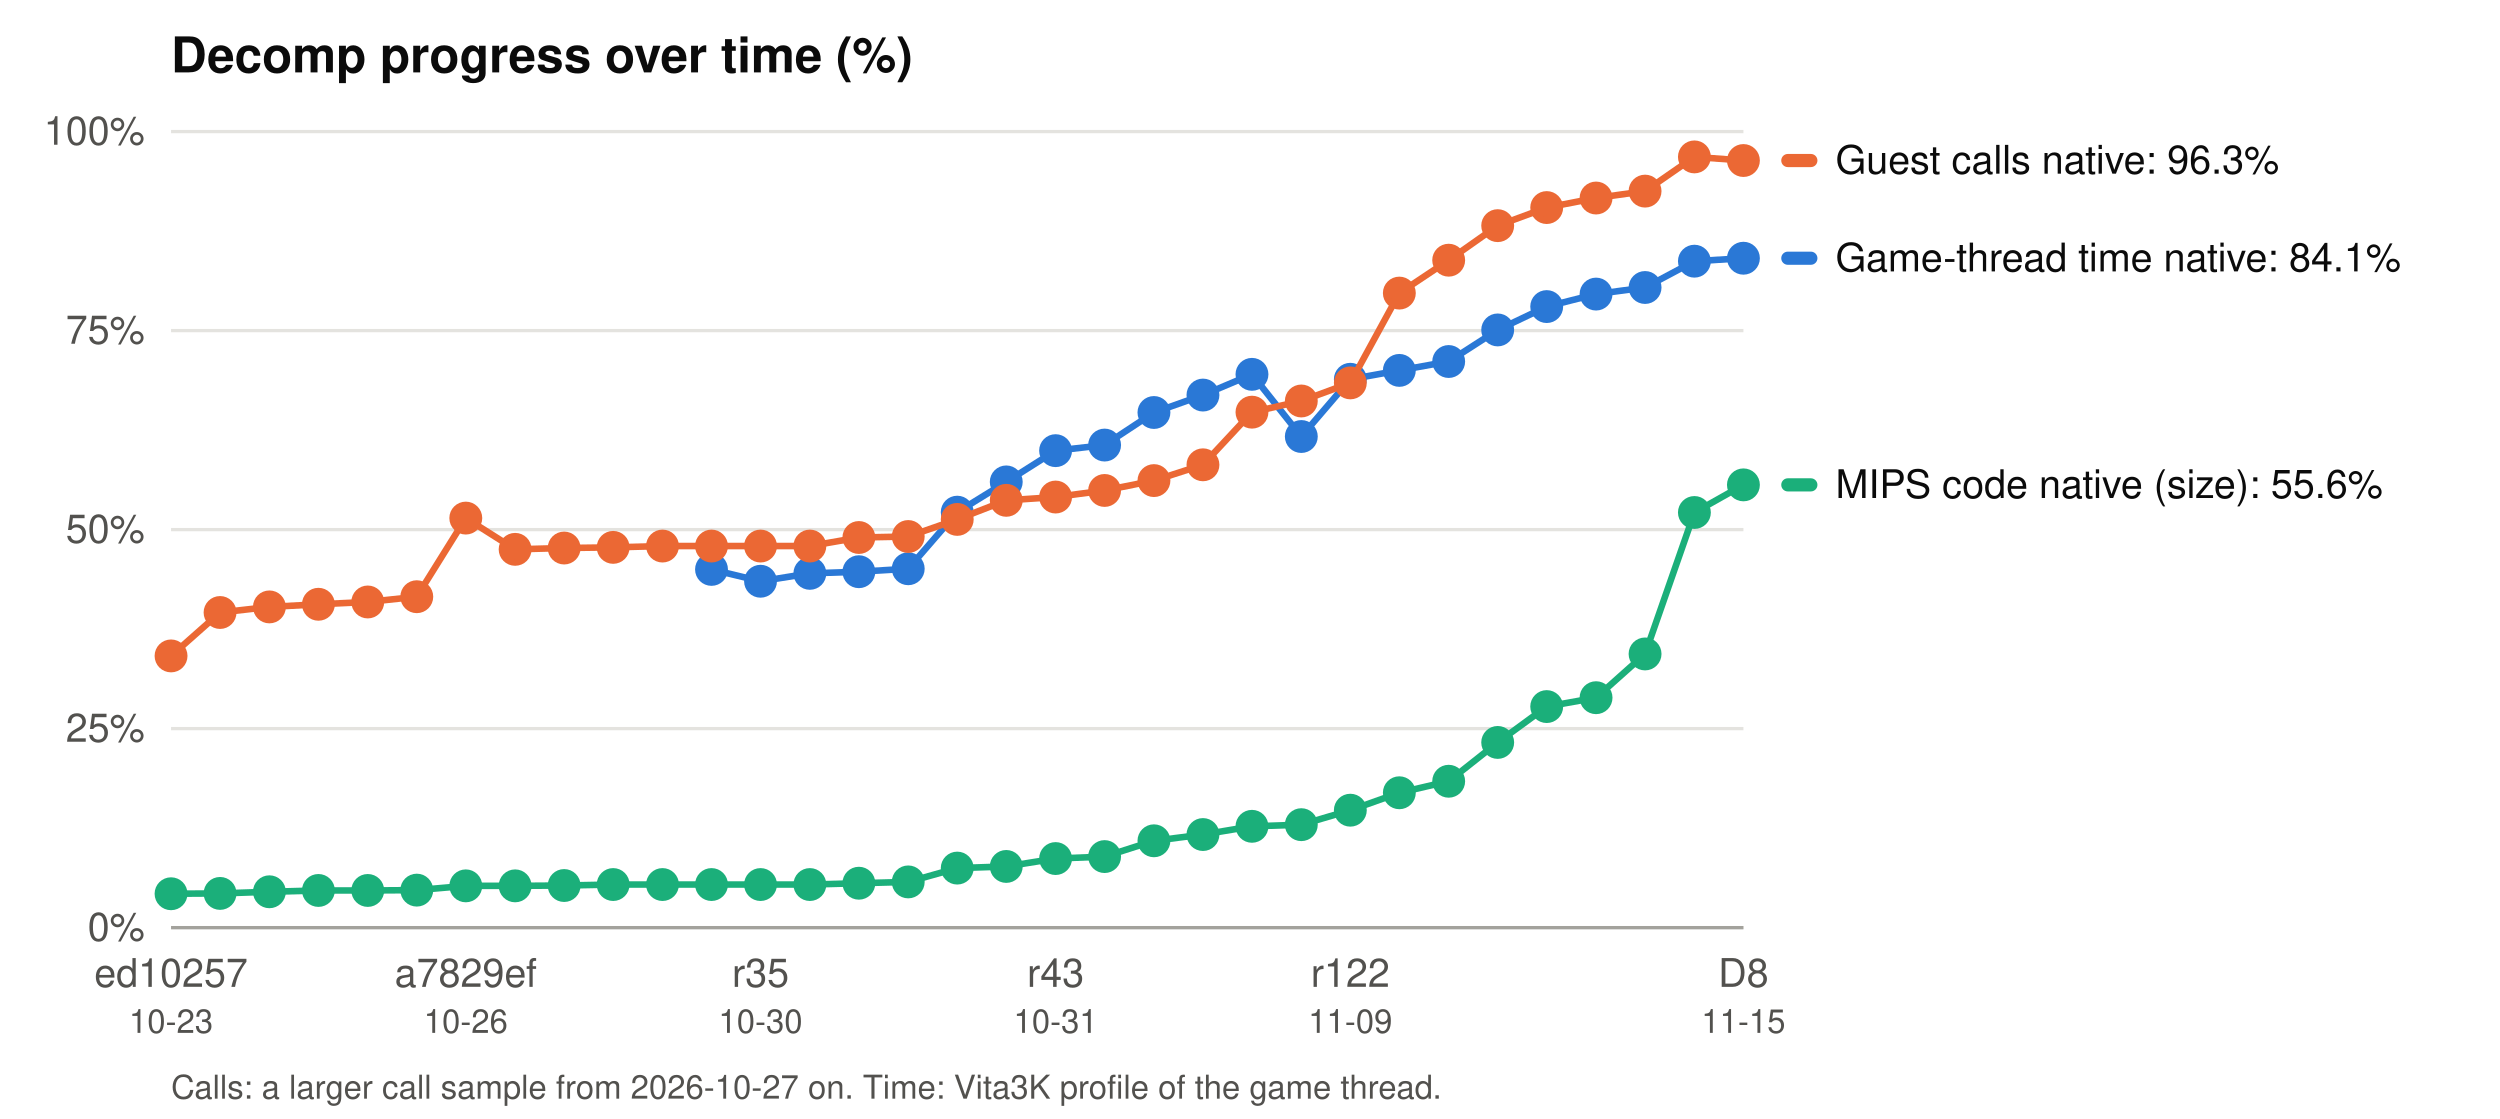
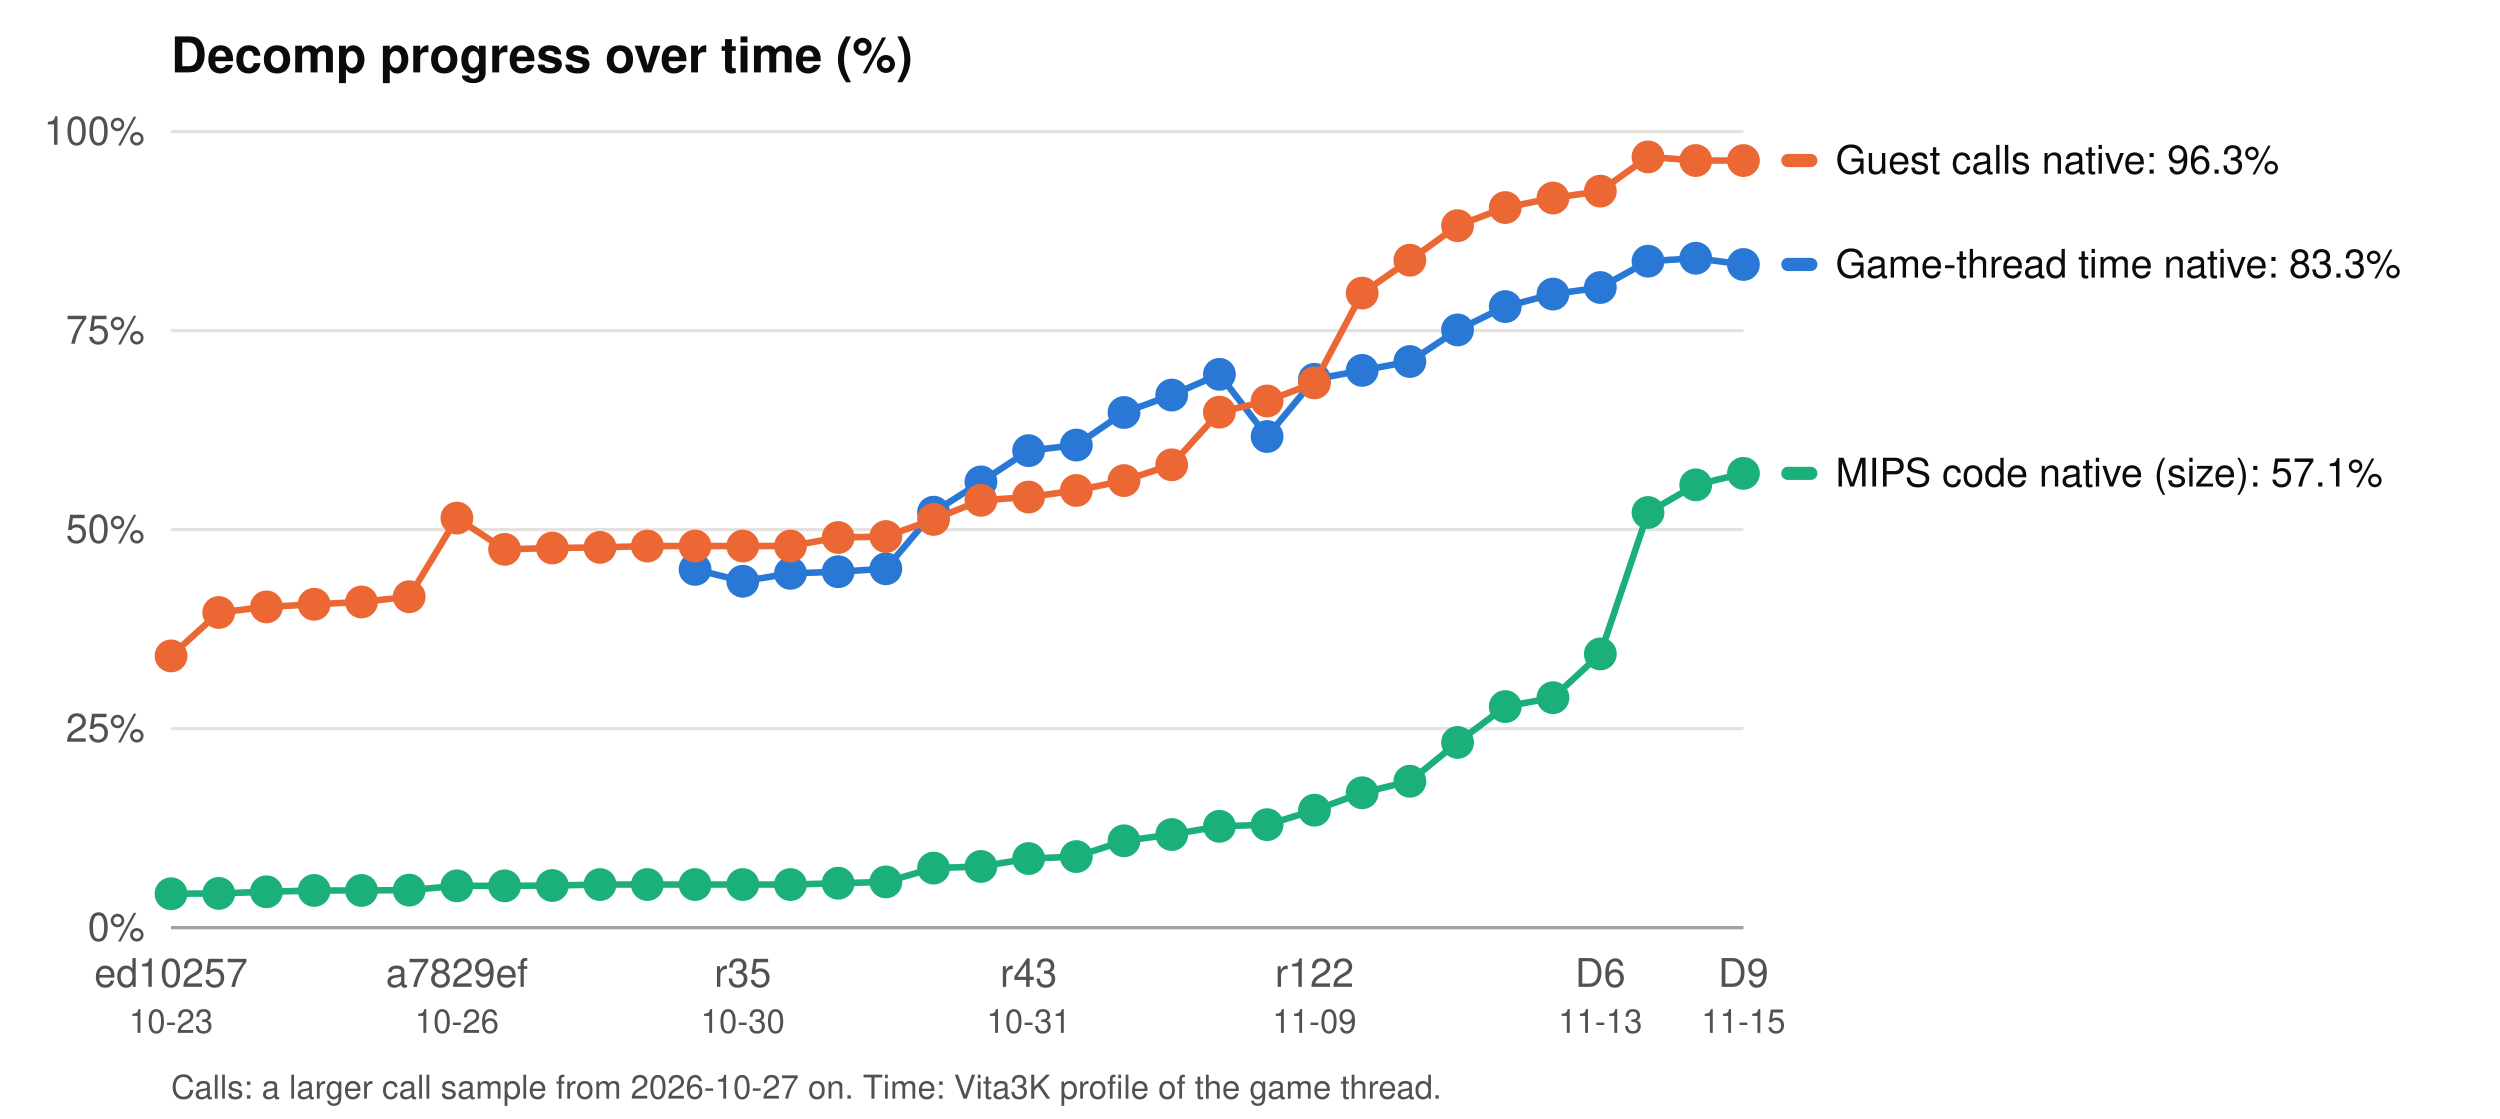
<svg xmlns="http://www.w3.org/2000/svg" width="760" height="340" viewBox="0 0 760 340" font-family="-apple-system, Helvetica, Arial, sans-serif" font-size="12">
  <style>svg{background:#fcfcfb} .t1{fill:#0b0b0b} .t2{fill:#52514e} .g{stroke:#e4e3df} .ax{stroke:#a3a29c} .ring{stroke:#fcfcfb} .s0{stroke:#2a78d6;fill:#2a78d6} .s1{stroke:#eb6834;fill:#eb6834} .s2{stroke:#1baf7a;fill:#1baf7a} @media (prefers-color-scheme: dark){svg{background:#1a1a19} .t1{fill:#f0efec} .t2{fill:#c3c2b7} .g{stroke:#383835} .ax{stroke:#6b6a65} .ring{stroke:#1a1a19} .s0{stroke:#3987e5;fill:#3987e5} .s1{stroke:#d95926;fill:#d95926} .s2{stroke:#199e70;fill:#199e70}}</style>
  <rect width="760" height="340" style="fill:none" />
  <text class="t1" x="52" y="22" font-size="15" font-weight="600">Decomp progress over time (%)</text>
  <line class="g" x1="52" x2="530" y1="282.0" y2="282.0" stroke-width="1" />
  <text class="t2" x="44" y="282.0" text-anchor="end" dy="4">0%</text>
  <line class="g" x1="52" x2="530" y1="221.5" y2="221.5" stroke-width="1" />
  <text class="t2" x="44" y="221.5" text-anchor="end" dy="4">25%</text>
  <line class="g" x1="52" x2="530" y1="161.0" y2="161.0" stroke-width="1" />
  <text class="t2" x="44" y="161.0" text-anchor="end" dy="4">50%</text>
  <line class="g" x1="52" x2="530" y1="100.5" y2="100.5" stroke-width="1" />
  <text class="t2" x="44" y="100.5" text-anchor="end" dy="4">75%</text>
  <line class="g" x1="52" x2="530" y1="40.0" y2="40.0" stroke-width="1" />
  <text class="t2" x="44" y="40.0" text-anchor="end" dy="4">100%</text>
  <line class="ax" x1="52" x2="530" y1="282.0" y2="282.0" stroke-width="1" />
  <text class="t2" x="52.0" y="300" text-anchor="middle">ed10257</text>
  <text class="t2" x="52.0" y="314" text-anchor="middle" font-size="10">10-23</text>
-   <text class="t2" x="141.6" y="300" text-anchor="middle">a7829ef</text>
-   <text class="t2" x="141.6" y="314" text-anchor="middle" font-size="10">10-26</text>
-   <text class="t2" x="231.2" y="300" text-anchor="middle">r35</text>
-   <text class="t2" x="231.2" y="314" text-anchor="middle" font-size="10">10-30</text>
-   <text class="t2" x="320.9" y="300" text-anchor="middle">r43</text>
-   <text class="t2" x="320.9" y="314" text-anchor="middle" font-size="10">10-31</text>
-   <text class="t2" x="410.5" y="300" text-anchor="middle">r122</text>
-   <text class="t2" x="410.5" y="314" text-anchor="middle" font-size="10">11-09</text>
-   <text class="t2" x="530.0" y="300" text-anchor="middle">D8</text>
+   <text class="t2" x="138.9" y="300" text-anchor="middle">a7829ef</text>
+   <text class="t2" x="138.9" y="314" text-anchor="middle" font-size="10">10-26</text>
+   <text class="t2" x="225.8" y="300" text-anchor="middle">r35</text>
+   <text class="t2" x="225.8" y="314" text-anchor="middle" font-size="10">10-30</text>
+   <text class="t2" x="312.7" y="300" text-anchor="middle">r43</text>
+   <text class="t2" x="312.7" y="314" text-anchor="middle" font-size="10">10-31</text>
+   <text class="t2" x="399.6" y="300" text-anchor="middle">r122</text>
+   <text class="t2" x="399.6" y="314" text-anchor="middle" font-size="10">11-09</text>
+   <text class="t2" x="486.5" y="300" text-anchor="middle">D6</text>
+   <text class="t2" x="486.5" y="314" text-anchor="middle" font-size="10">11-13</text>
+   <text class="t2" x="530.0" y="300" text-anchor="middle">D9</text>
  <text class="t2" x="530.0" y="314" text-anchor="middle" font-size="10">11-15</text>
-   <polyline class="s0" fill="none" style="fill:none" stroke-width="2" stroke-linejoin="round" points="216.3,173.1 231.2,176.7 246.2,174.3 261.1,173.8 276.1,172.9 291.0,155.7 305.9,146.5 320.9,137.0 335.8,135.3 350.8,125.4 365.7,120.1 380.6,113.8 395.6,132.7 410.5,115.3 425.4,112.6 440.4,109.9 455.3,100.3 470.2,93.2 485.2,89.4 500.1,87.4 515.1,79.4 530.0,78.5" />
-   <circle class="s0 ring" cx="216.3" cy="173.1" r="4" stroke-width="2" />
-   <circle class="s0 ring" cx="231.2" cy="176.7" r="4" stroke-width="2" />
-   <circle class="s0 ring" cx="246.2" cy="174.3" r="4" stroke-width="2" />
-   <circle class="s0 ring" cx="261.1" cy="173.8" r="4" stroke-width="2" />
-   <circle class="s0 ring" cx="276.1" cy="172.9" r="4" stroke-width="2" />
-   <circle class="s0 ring" cx="291.0" cy="155.7" r="4" stroke-width="2" />
-   <circle class="s0 ring" cx="305.9" cy="146.5" r="4" stroke-width="2" />
-   <circle class="s0 ring" cx="320.9" cy="137.0" r="4" stroke-width="2" />
-   <circle class="s0 ring" cx="335.8" cy="135.3" r="4" stroke-width="2" />
-   <circle class="s0 ring" cx="350.8" cy="125.4" r="4" stroke-width="2" />
-   <circle class="s0 ring" cx="365.7" cy="120.1" r="4" stroke-width="2" />
-   <circle class="s0 ring" cx="380.6" cy="113.8" r="4" stroke-width="2" />
-   <circle class="s0 ring" cx="395.6" cy="132.7" r="4" stroke-width="2" />
-   <circle class="s0 ring" cx="410.5" cy="115.3" r="4" stroke-width="2" />
-   <circle class="s0 ring" cx="425.4" cy="112.6" r="4" stroke-width="2" />
-   <circle class="s0 ring" cx="440.4" cy="109.9" r="4" stroke-width="2" />
-   <circle class="s0 ring" cx="455.3" cy="100.3" r="4" stroke-width="2" />
-   <circle class="s0 ring" cx="470.2" cy="93.2" r="4" stroke-width="2" />
-   <circle class="s0 ring" cx="485.2" cy="89.4" r="4" stroke-width="2" />
-   <circle class="s0 ring" cx="500.1" cy="87.4" r="4" stroke-width="2" />
-   <circle class="s0 ring" cx="515.1" cy="79.4" r="4" stroke-width="2" />
-   <circle class="s0 ring" cx="530.0" cy="78.5" r="4" stroke-width="2" />
-   <polyline class="s1" fill="none" style="fill:none" stroke-width="2" stroke-linejoin="round" points="52.0,199.4 66.9,186.2 81.9,184.5 96.8,183.7 111.8,183.0 126.7,181.4 141.6,157.5 156.6,167.0 171.5,166.6 186.4,166.4 201.4,166.0 216.3,166.0 231.2,166.0 246.2,166.0 261.1,163.4 276.1,163.1 291.0,157.9 305.9,152.1 320.9,151.1 335.8,149.1 350.8,146.1 365.7,141.3 380.6,125.3 395.6,121.9 410.5,116.4 425.4,89.1 440.4,79.1 455.3,68.6 470.2,63.1 485.2,60.2 500.1,58.1 515.1,47.7 530.0,48.8" />
+   <polyline class="s0" fill="none" style="fill:none" stroke-width="2" stroke-linejoin="round" points="211.3,173.1 225.8,176.7 240.3,174.3 254.8,173.8 269.3,172.9 283.8,155.7 298.2,146.5 312.7,137.0 327.2,135.3 341.7,125.4 356.2,120.1 370.7,113.8 385.2,132.7 399.6,115.3 414.1,112.6 428.6,109.9 443.1,100.3 457.6,93.2 472.1,89.4 486.5,87.4 501.0,79.4 515.5,78.5 530.0,80.4" />
+   <circle class="s0 ring" cx="211.3" cy="173.1" r="4" stroke-width="2" />
+   <circle class="s0 ring" cx="225.8" cy="176.7" r="4" stroke-width="2" />
+   <circle class="s0 ring" cx="240.3" cy="174.3" r="4" stroke-width="2" />
+   <circle class="s0 ring" cx="254.8" cy="173.8" r="4" stroke-width="2" />
+   <circle class="s0 ring" cx="269.3" cy="172.9" r="4" stroke-width="2" />
+   <circle class="s0 ring" cx="283.8" cy="155.7" r="4" stroke-width="2" />
+   <circle class="s0 ring" cx="298.2" cy="146.5" r="4" stroke-width="2" />
+   <circle class="s0 ring" cx="312.7" cy="137.0" r="4" stroke-width="2" />
+   <circle class="s0 ring" cx="327.2" cy="135.3" r="4" stroke-width="2" />
+   <circle class="s0 ring" cx="341.7" cy="125.4" r="4" stroke-width="2" />
+   <circle class="s0 ring" cx="356.2" cy="120.1" r="4" stroke-width="2" />
+   <circle class="s0 ring" cx="370.7" cy="113.8" r="4" stroke-width="2" />
+   <circle class="s0 ring" cx="385.2" cy="132.7" r="4" stroke-width="2" />
+   <circle class="s0 ring" cx="399.6" cy="115.3" r="4" stroke-width="2" />
+   <circle class="s0 ring" cx="414.1" cy="112.6" r="4" stroke-width="2" />
+   <circle class="s0 ring" cx="428.6" cy="109.9" r="4" stroke-width="2" />
+   <circle class="s0 ring" cx="443.1" cy="100.3" r="4" stroke-width="2" />
+   <circle class="s0 ring" cx="457.6" cy="93.2" r="4" stroke-width="2" />
+   <circle class="s0 ring" cx="472.1" cy="89.4" r="4" stroke-width="2" />
+   <circle class="s0 ring" cx="486.5" cy="87.4" r="4" stroke-width="2" />
+   <circle class="s0 ring" cx="501.0" cy="79.4" r="4" stroke-width="2" />
+   <circle class="s0 ring" cx="515.5" cy="78.5" r="4" stroke-width="2" />
+   <circle class="s0 ring" cx="530.0" cy="80.4" r="4" stroke-width="2" />
+   <polyline class="s1" fill="none" style="fill:none" stroke-width="2" stroke-linejoin="round" points="52.0,199.4 66.5,186.2 81.0,184.5 95.5,183.7 109.9,183.0 124.4,181.4 138.9,157.5 153.4,167.0 167.9,166.6 182.4,166.4 196.8,166.0 211.3,166.0 225.8,166.0 240.3,166.0 254.8,163.4 269.3,163.1 283.8,157.9 298.2,152.1 312.7,151.1 327.2,149.1 341.7,146.1 356.2,141.3 370.7,125.3 385.2,121.9 399.6,116.4 414.1,89.1 428.6,79.1 443.1,68.6 457.6,63.1 472.1,60.2 486.5,58.1 501.0,47.7 515.5,48.8 530.0,48.8" />
  <circle class="s1 ring" cx="52.0" cy="199.4" r="4" stroke-width="2" />
-   <circle class="s1 ring" cx="66.9" cy="186.2" r="4" stroke-width="2" />
-   <circle class="s1 ring" cx="81.9" cy="184.5" r="4" stroke-width="2" />
-   <circle class="s1 ring" cx="96.8" cy="183.7" r="4" stroke-width="2" />
-   <circle class="s1 ring" cx="111.8" cy="183.0" r="4" stroke-width="2" />
-   <circle class="s1 ring" cx="126.7" cy="181.4" r="4" stroke-width="2" />
-   <circle class="s1 ring" cx="141.6" cy="157.5" r="4" stroke-width="2" />
-   <circle class="s1 ring" cx="156.6" cy="167.0" r="4" stroke-width="2" />
-   <circle class="s1 ring" cx="171.5" cy="166.6" r="4" stroke-width="2" />
-   <circle class="s1 ring" cx="186.4" cy="166.4" r="4" stroke-width="2" />
-   <circle class="s1 ring" cx="201.4" cy="166.0" r="4" stroke-width="2" />
-   <circle class="s1 ring" cx="216.3" cy="166.0" r="4" stroke-width="2" />
-   <circle class="s1 ring" cx="231.2" cy="166.0" r="4" stroke-width="2" />
-   <circle class="s1 ring" cx="246.2" cy="166.0" r="4" stroke-width="2" />
-   <circle class="s1 ring" cx="261.1" cy="163.4" r="4" stroke-width="2" />
-   <circle class="s1 ring" cx="276.1" cy="163.1" r="4" stroke-width="2" />
-   <circle class="s1 ring" cx="291.0" cy="157.9" r="4" stroke-width="2" />
-   <circle class="s1 ring" cx="305.9" cy="152.1" r="4" stroke-width="2" />
-   <circle class="s1 ring" cx="320.9" cy="151.1" r="4" stroke-width="2" />
-   <circle class="s1 ring" cx="335.8" cy="149.1" r="4" stroke-width="2" />
-   <circle class="s1 ring" cx="350.8" cy="146.1" r="4" stroke-width="2" />
-   <circle class="s1 ring" cx="365.7" cy="141.3" r="4" stroke-width="2" />
-   <circle class="s1 ring" cx="380.6" cy="125.3" r="4" stroke-width="2" />
-   <circle class="s1 ring" cx="395.6" cy="121.9" r="4" stroke-width="2" />
-   <circle class="s1 ring" cx="410.5" cy="116.4" r="4" stroke-width="2" />
-   <circle class="s1 ring" cx="425.4" cy="89.1" r="4" stroke-width="2" />
-   <circle class="s1 ring" cx="440.4" cy="79.1" r="4" stroke-width="2" />
-   <circle class="s1 ring" cx="455.3" cy="68.6" r="4" stroke-width="2" />
-   <circle class="s1 ring" cx="470.2" cy="63.1" r="4" stroke-width="2" />
-   <circle class="s1 ring" cx="485.2" cy="60.2" r="4" stroke-width="2" />
-   <circle class="s1 ring" cx="500.1" cy="58.1" r="4" stroke-width="2" />
-   <circle class="s1 ring" cx="515.1" cy="47.7" r="4" stroke-width="2" />
+   <circle class="s1 ring" cx="66.5" cy="186.2" r="4" stroke-width="2" />
+   <circle class="s1 ring" cx="81.0" cy="184.5" r="4" stroke-width="2" />
+   <circle class="s1 ring" cx="95.5" cy="183.7" r="4" stroke-width="2" />
+   <circle class="s1 ring" cx="109.9" cy="183.0" r="4" stroke-width="2" />
+   <circle class="s1 ring" cx="124.4" cy="181.4" r="4" stroke-width="2" />
+   <circle class="s1 ring" cx="138.9" cy="157.5" r="4" stroke-width="2" />
+   <circle class="s1 ring" cx="153.4" cy="167.0" r="4" stroke-width="2" />
+   <circle class="s1 ring" cx="167.9" cy="166.6" r="4" stroke-width="2" />
+   <circle class="s1 ring" cx="182.4" cy="166.4" r="4" stroke-width="2" />
+   <circle class="s1 ring" cx="196.8" cy="166.0" r="4" stroke-width="2" />
+   <circle class="s1 ring" cx="211.3" cy="166.0" r="4" stroke-width="2" />
+   <circle class="s1 ring" cx="225.8" cy="166.0" r="4" stroke-width="2" />
+   <circle class="s1 ring" cx="240.3" cy="166.0" r="4" stroke-width="2" />
+   <circle class="s1 ring" cx="254.8" cy="163.4" r="4" stroke-width="2" />
+   <circle class="s1 ring" cx="269.3" cy="163.1" r="4" stroke-width="2" />
+   <circle class="s1 ring" cx="283.8" cy="157.9" r="4" stroke-width="2" />
+   <circle class="s1 ring" cx="298.2" cy="152.1" r="4" stroke-width="2" />
+   <circle class="s1 ring" cx="312.7" cy="151.1" r="4" stroke-width="2" />
+   <circle class="s1 ring" cx="327.2" cy="149.1" r="4" stroke-width="2" />
+   <circle class="s1 ring" cx="341.7" cy="146.1" r="4" stroke-width="2" />
+   <circle class="s1 ring" cx="356.2" cy="141.3" r="4" stroke-width="2" />
+   <circle class="s1 ring" cx="370.7" cy="125.3" r="4" stroke-width="2" />
+   <circle class="s1 ring" cx="385.2" cy="121.9" r="4" stroke-width="2" />
+   <circle class="s1 ring" cx="399.6" cy="116.4" r="4" stroke-width="2" />
+   <circle class="s1 ring" cx="414.1" cy="89.1" r="4" stroke-width="2" />
+   <circle class="s1 ring" cx="428.6" cy="79.1" r="4" stroke-width="2" />
+   <circle class="s1 ring" cx="443.1" cy="68.6" r="4" stroke-width="2" />
+   <circle class="s1 ring" cx="457.6" cy="63.1" r="4" stroke-width="2" />
+   <circle class="s1 ring" cx="472.1" cy="60.2" r="4" stroke-width="2" />
+   <circle class="s1 ring" cx="486.5" cy="58.1" r="4" stroke-width="2" />
+   <circle class="s1 ring" cx="501.0" cy="47.7" r="4" stroke-width="2" />
+   <circle class="s1 ring" cx="515.5" cy="48.8" r="4" stroke-width="2" />
  <circle class="s1 ring" cx="530.0" cy="48.8" r="4" stroke-width="2" />
-   <polyline class="s2" fill="none" style="fill:none" stroke-width="2" stroke-linejoin="round" points="52.0,271.7 66.9,271.6 81.9,271.1 96.8,270.7 111.8,270.7 126.7,270.6 141.6,269.3 156.6,269.3 171.5,269.2 186.4,268.9 201.4,268.9 216.3,268.9 231.2,268.9 246.2,268.9 261.1,268.5 276.1,268.1 291.0,263.9 305.9,263.4 320.9,261.0 335.8,260.4 350.8,255.6 365.7,253.7 380.6,251.2 395.6,250.7 410.5,246.3 425.4,241.0 440.4,237.5 455.3,225.7 470.2,214.8 485.2,212.1 500.1,198.8 515.1,155.8 530.0,147.4" />
+   <polyline class="s2" fill="none" style="fill:none" stroke-width="2" stroke-linejoin="round" points="52.0,271.7 66.5,271.6 81.0,271.1 95.5,270.7 109.9,270.7 124.4,270.6 138.9,269.3 153.4,269.3 167.9,269.2 182.4,268.9 196.8,268.9 211.3,268.9 225.8,268.9 240.3,268.9 254.8,268.5 269.3,268.1 283.8,263.9 298.2,263.4 312.7,261.0 327.2,260.4 341.7,255.6 356.2,253.7 370.7,251.2 385.2,250.7 399.6,246.3 414.1,241.0 428.6,237.5 443.1,225.7 457.6,214.8 472.1,212.1 486.5,198.8 501.0,155.8 515.5,147.4 530.0,143.9" />
  <circle class="s2 ring" cx="52.0" cy="271.7" r="4" stroke-width="2" />
-   <circle class="s2 ring" cx="66.9" cy="271.6" r="4" stroke-width="2" />
-   <circle class="s2 ring" cx="81.9" cy="271.1" r="4" stroke-width="2" />
-   <circle class="s2 ring" cx="96.8" cy="270.7" r="4" stroke-width="2" />
-   <circle class="s2 ring" cx="111.8" cy="270.7" r="4" stroke-width="2" />
-   <circle class="s2 ring" cx="126.7" cy="270.6" r="4" stroke-width="2" />
-   <circle class="s2 ring" cx="141.6" cy="269.3" r="4" stroke-width="2" />
-   <circle class="s2 ring" cx="156.6" cy="269.3" r="4" stroke-width="2" />
-   <circle class="s2 ring" cx="171.5" cy="269.2" r="4" stroke-width="2" />
-   <circle class="s2 ring" cx="186.4" cy="268.9" r="4" stroke-width="2" />
-   <circle class="s2 ring" cx="201.4" cy="268.9" r="4" stroke-width="2" />
-   <circle class="s2 ring" cx="216.3" cy="268.9" r="4" stroke-width="2" />
-   <circle class="s2 ring" cx="231.2" cy="268.9" r="4" stroke-width="2" />
-   <circle class="s2 ring" cx="246.2" cy="268.9" r="4" stroke-width="2" />
-   <circle class="s2 ring" cx="261.1" cy="268.5" r="4" stroke-width="2" />
-   <circle class="s2 ring" cx="276.1" cy="268.1" r="4" stroke-width="2" />
-   <circle class="s2 ring" cx="291.0" cy="263.9" r="4" stroke-width="2" />
-   <circle class="s2 ring" cx="305.9" cy="263.4" r="4" stroke-width="2" />
-   <circle class="s2 ring" cx="320.9" cy="261.0" r="4" stroke-width="2" />
-   <circle class="s2 ring" cx="335.8" cy="260.4" r="4" stroke-width="2" />
-   <circle class="s2 ring" cx="350.8" cy="255.6" r="4" stroke-width="2" />
-   <circle class="s2 ring" cx="365.7" cy="253.7" r="4" stroke-width="2" />
-   <circle class="s2 ring" cx="380.6" cy="251.2" r="4" stroke-width="2" />
-   <circle class="s2 ring" cx="395.6" cy="250.7" r="4" stroke-width="2" />
-   <circle class="s2 ring" cx="410.5" cy="246.3" r="4" stroke-width="2" />
-   <circle class="s2 ring" cx="425.4" cy="241.0" r="4" stroke-width="2" />
-   <circle class="s2 ring" cx="440.4" cy="237.5" r="4" stroke-width="2" />
-   <circle class="s2 ring" cx="455.3" cy="225.7" r="4" stroke-width="2" />
-   <circle class="s2 ring" cx="470.2" cy="214.8" r="4" stroke-width="2" />
-   <circle class="s2 ring" cx="485.2" cy="212.1" r="4" stroke-width="2" />
-   <circle class="s2 ring" cx="500.1" cy="198.8" r="4" stroke-width="2" />
-   <circle class="s2 ring" cx="515.1" cy="155.8" r="4" stroke-width="2" />
-   <circle class="s2 ring" cx="530.0" cy="147.4" r="4" stroke-width="2" />
+   <circle class="s2 ring" cx="66.5" cy="271.6" r="4" stroke-width="2" />
+   <circle class="s2 ring" cx="81.0" cy="271.1" r="4" stroke-width="2" />
+   <circle class="s2 ring" cx="95.5" cy="270.7" r="4" stroke-width="2" />
+   <circle class="s2 ring" cx="109.9" cy="270.7" r="4" stroke-width="2" />
+   <circle class="s2 ring" cx="124.4" cy="270.6" r="4" stroke-width="2" />
+   <circle class="s2 ring" cx="138.9" cy="269.3" r="4" stroke-width="2" />
+   <circle class="s2 ring" cx="153.4" cy="269.3" r="4" stroke-width="2" />
+   <circle class="s2 ring" cx="167.9" cy="269.2" r="4" stroke-width="2" />
+   <circle class="s2 ring" cx="182.4" cy="268.9" r="4" stroke-width="2" />
+   <circle class="s2 ring" cx="196.8" cy="268.9" r="4" stroke-width="2" />
+   <circle class="s2 ring" cx="211.3" cy="268.9" r="4" stroke-width="2" />
+   <circle class="s2 ring" cx="225.8" cy="268.9" r="4" stroke-width="2" />
+   <circle class="s2 ring" cx="240.3" cy="268.9" r="4" stroke-width="2" />
+   <circle class="s2 ring" cx="254.8" cy="268.5" r="4" stroke-width="2" />
+   <circle class="s2 ring" cx="269.3" cy="268.1" r="4" stroke-width="2" />
+   <circle class="s2 ring" cx="283.8" cy="263.9" r="4" stroke-width="2" />
+   <circle class="s2 ring" cx="298.2" cy="263.4" r="4" stroke-width="2" />
+   <circle class="s2 ring" cx="312.7" cy="261.0" r="4" stroke-width="2" />
+   <circle class="s2 ring" cx="327.2" cy="260.4" r="4" stroke-width="2" />
+   <circle class="s2 ring" cx="341.7" cy="255.6" r="4" stroke-width="2" />
+   <circle class="s2 ring" cx="356.2" cy="253.7" r="4" stroke-width="2" />
+   <circle class="s2 ring" cx="370.7" cy="251.2" r="4" stroke-width="2" />
+   <circle class="s2 ring" cx="385.2" cy="250.7" r="4" stroke-width="2" />
+   <circle class="s2 ring" cx="399.6" cy="246.3" r="4" stroke-width="2" />
+   <circle class="s2 ring" cx="414.1" cy="241.0" r="4" stroke-width="2" />
+   <circle class="s2 ring" cx="428.6" cy="237.5" r="4" stroke-width="2" />
+   <circle class="s2 ring" cx="443.1" cy="225.7" r="4" stroke-width="2" />
+   <circle class="s2 ring" cx="457.6" cy="214.8" r="4" stroke-width="2" />
+   <circle class="s2 ring" cx="472.1" cy="212.1" r="4" stroke-width="2" />
+   <circle class="s2 ring" cx="486.5" cy="198.8" r="4" stroke-width="2" />
+   <circle class="s2 ring" cx="501.0" cy="155.8" r="4" stroke-width="2" />
+   <circle class="s2 ring" cx="515.5" cy="147.4" r="4" stroke-width="2" />
+   <circle class="s2 ring" cx="530.0" cy="143.9" r="4" stroke-width="2" />
  <rect class="s1" x="542" y="47.3" width="10" height="3" rx="1.5" />
  <text class="t1" x="558" y="48.8" dy="4">Guest calls native: 96.3%</text>
-   <rect class="s0" x="542" y="77.0" width="10" height="3" rx="1.5" />
-   <text class="t1" x="558" y="78.5" dy="4">Game-thread time native: 84.1%</text>
-   <rect class="s2" x="542" y="145.9" width="10" height="3" rx="1.5" />
-   <text class="t1" x="558" y="147.4" dy="4">MIPS code native (size): 55.6%</text>
+   <rect class="s0" x="542" y="78.9" width="10" height="3" rx="1.5" />
+   <text class="t1" x="558" y="80.4" dy="4">Game-thread time native: 83.3%</text>
+   <rect class="s2" x="542" y="142.4" width="10" height="3" rx="1.5" />
+   <text class="t1" x="558" y="143.9" dy="4">MIPS code native (size): 57.1%</text>
  <text class="t2" x="52" y="334" font-size="10">Calls: a larger call sample from 2026-10-27 on. Time: Vita3K profile of the game thread.</text>
</svg>
